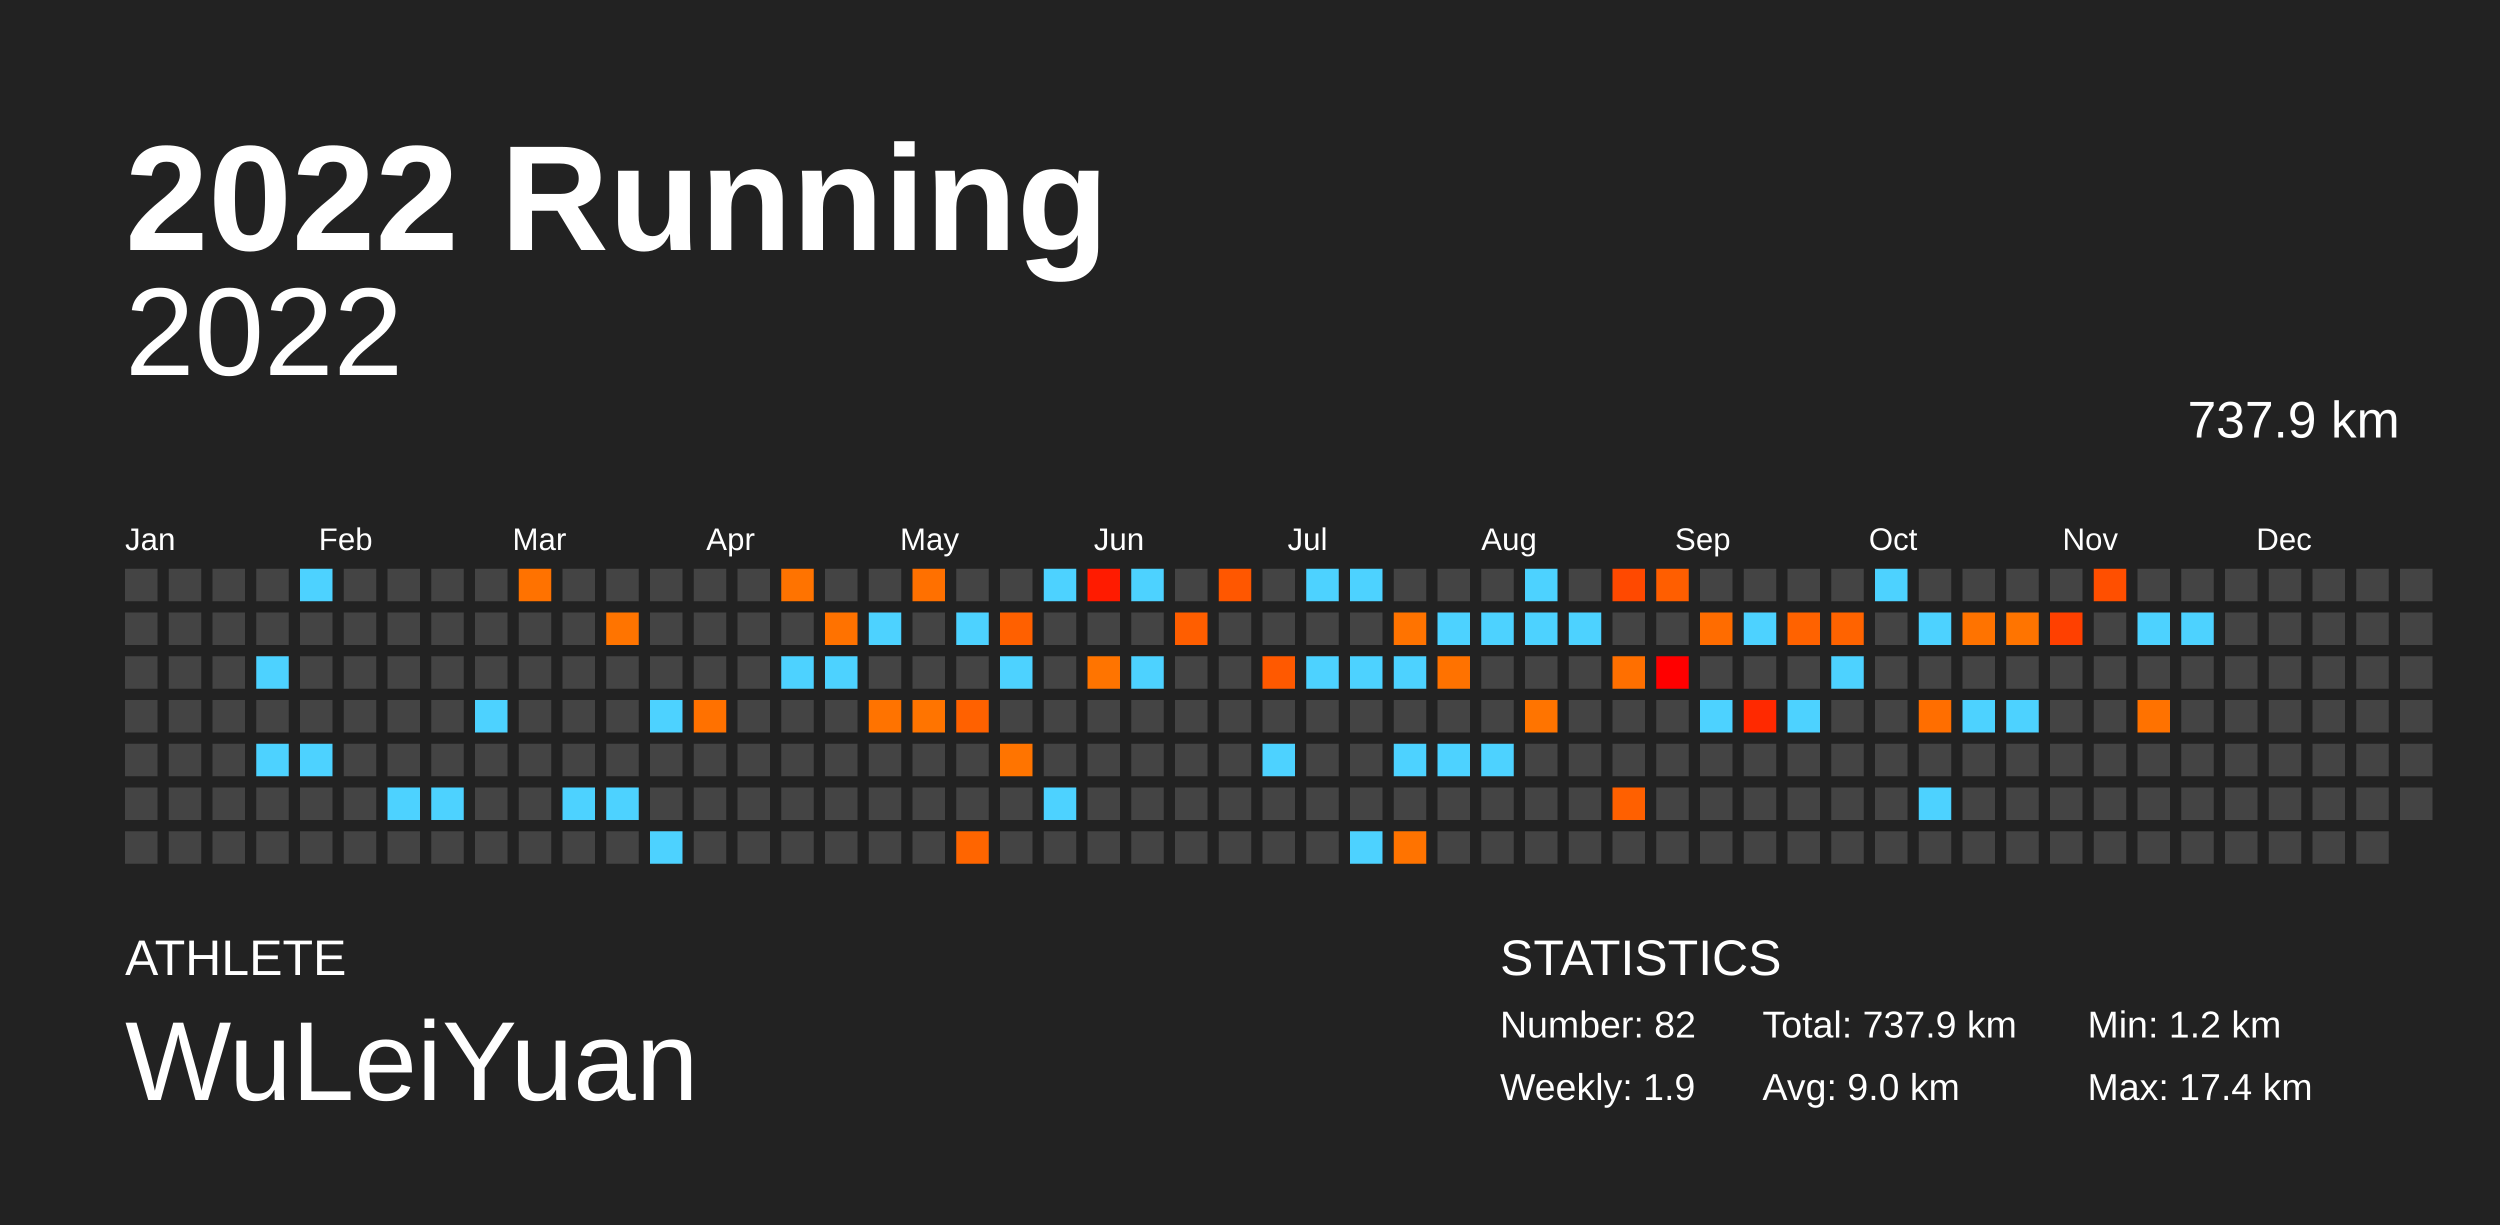
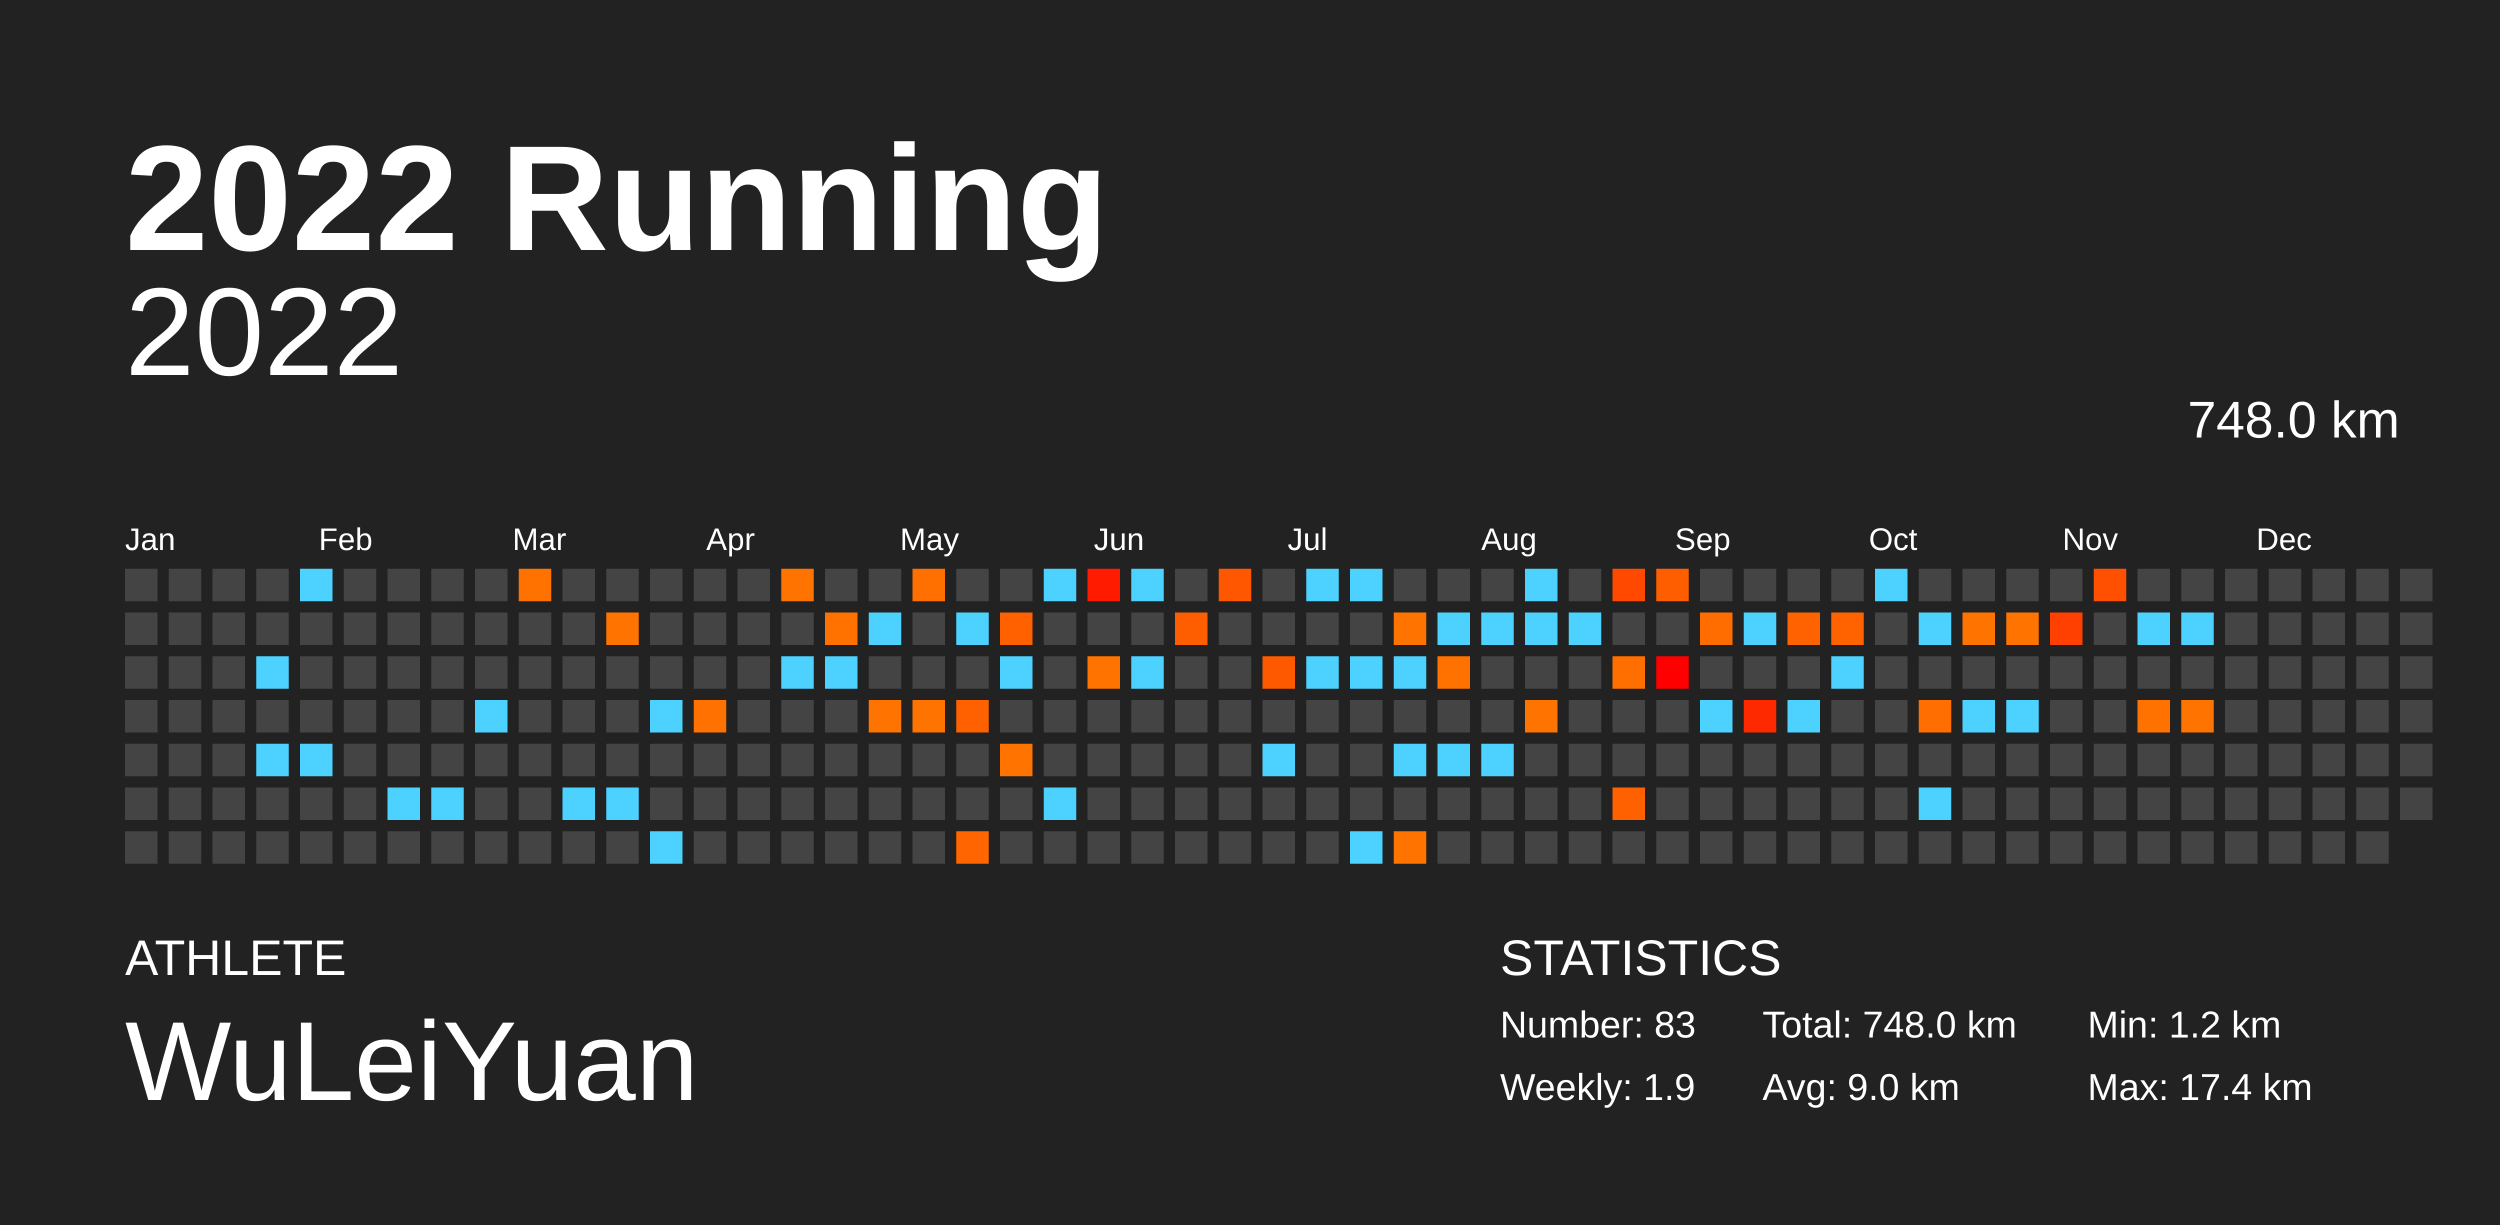
<svg xmlns="http://www.w3.org/2000/svg" baseProfile="full" height="98mm" version="1.1" viewBox="0,0,200,98" width="200mm">
  <defs />
  <rect fill="#222222" height="98" width="200" x="0" y="0" />
  <text fill="#FFFFFF" style="font-size:12px; font-family:Arial; font-weight:bold;" x="10" y="20">2022 Running</text>
  <text fill="#FFFFFF" style="font-size:4px; font-family:Arial" x="10" y="78">ATHLETE</text>
  <text fill="#FFFFFF" style="font-size:9px; font-family:Arial" x="10" y="88">WuLeiYuan</text>
  <text fill="#FFFFFF" style="font-size:4px; font-family:Arial" x="120" y="78">STATISTICS</text>
-   <text fill="#FFFFFF" style="font-size:3px; font-family:Arial" x="120" y="83">Number: 82</text>
+   <text fill="#FFFFFF" style="font-size:3px; font-family:Arial" x="120" y="83">Number: 83</text>
  <text fill="#FFFFFF" style="font-size:3px; font-family:Arial" x="120" y="88">Weekly: 1.9</text>
-   <text fill="#FFFFFF" style="font-size:3px; font-family:Arial" x="141" y="83">Total: 737.9 km</text>
+   <text fill="#FFFFFF" style="font-size:3px; font-family:Arial" x="141" y="83">Total: 748.0 km</text>
  <text fill="#FFFFFF" style="font-size:3px; font-family:Arial" x="141" y="88">Avg: 9.0 km</text>
  <text fill="#FFFFFF" style="font-size:3px; font-family:Arial" x="167" y="83">Min: 1.2 km</text>
  <text fill="#FFFFFF" style="font-size:3px; font-family:Arial" x="167" y="88">Max: 17.4 km</text>
  <text alignment-baseline="hanging" fill="#FFFFFF" style="font-size:10.0px; font-family:Arial;" x="10" y="30">2022</text>
-   <text alignment-baseline="hanging" fill="#FFFFFF" style="font-size:4.125px; font-family:Arial;" x="175" y="35">737.9 km</text>
+   <text alignment-baseline="hanging" fill="#FFFFFF" style="font-size:4.125px; font-family:Arial;" x="175" y="35">748.0 km</text>
  <text fill="#FFFFFF" style="font-size:2.5px; font-family:Arial" x="10.0" y="44">Jan</text>
  <text fill="#FFFFFF" style="font-size:2.5px; font-family:Arial" x="25.5" y="44">Feb</text>
  <text fill="#FFFFFF" style="font-size:2.5px; font-family:Arial" x="41.0" y="44">Mar</text>
  <text fill="#FFFFFF" style="font-size:2.5px; font-family:Arial" x="56.5" y="44">Apr</text>
  <text fill="#FFFFFF" style="font-size:2.5px; font-family:Arial" x="72.0" y="44">May</text>
  <text fill="#FFFFFF" style="font-size:2.5px; font-family:Arial" x="87.5" y="44">Jun</text>
  <text fill="#FFFFFF" style="font-size:2.5px; font-family:Arial" x="103.0" y="44">Jul</text>
  <text fill="#FFFFFF" style="font-size:2.5px; font-family:Arial" x="118.5" y="44">Aug</text>
  <text fill="#FFFFFF" style="font-size:2.5px; font-family:Arial" x="134.0" y="44">Sep</text>
  <text fill="#FFFFFF" style="font-size:2.5px; font-family:Arial" x="149.5" y="44">Oct</text>
  <text fill="#FFFFFF" style="font-size:2.5px; font-family:Arial" x="165.0" y="44">Nov</text>
  <text fill="#FFFFFF" style="font-size:2.5px; font-family:Arial" x="180.5" y="44">Dec</text>
  <rect fill="#444444" height="2.6" width="2.6" x="10.0" y="45.5" />
  <rect fill="#444444" height="2.6" width="2.6" x="10.0" y="49.0" />
  <rect fill="#444444" height="2.6" width="2.6" x="10.0" y="52.5" />
  <rect fill="#444444" height="2.6" width="2.6" x="10.0" y="56.0" />
  <rect fill="#444444" height="2.6" width="2.6" x="10.0" y="59.5" />
  <rect fill="#444444" height="2.6" width="2.6" x="10.0" y="63.0" />
  <rect fill="#444444" height="2.6" width="2.6" x="10.0" y="66.5" />
  <rect fill="#444444" height="2.6" width="2.6" x="13.5" y="45.5" />
  <rect fill="#444444" height="2.6" width="2.6" x="13.5" y="49.0" />
  <rect fill="#444444" height="2.6" width="2.6" x="13.5" y="52.5" />
  <rect fill="#444444" height="2.6" width="2.6" x="13.5" y="56.0" />
  <rect fill="#444444" height="2.6" width="2.6" x="13.5" y="59.5" />
  <rect fill="#444444" height="2.6" width="2.6" x="13.5" y="63.0" />
  <rect fill="#444444" height="2.6" width="2.6" x="13.5" y="66.5" />
  <rect fill="#444444" height="2.6" width="2.6" x="17.0" y="45.5" />
  <rect fill="#444444" height="2.6" width="2.6" x="17.0" y="49.0" />
  <rect fill="#444444" height="2.6" width="2.6" x="17.0" y="52.5" />
  <rect fill="#444444" height="2.6" width="2.6" x="17.0" y="56.0" />
  <rect fill="#444444" height="2.6" width="2.6" x="17.0" y="59.5" />
  <rect fill="#444444" height="2.6" width="2.6" x="17.0" y="63.0" />
  <rect fill="#444444" height="2.6" width="2.6" x="17.0" y="66.5" />
  <rect fill="#444444" height="2.6" width="2.6" x="20.5" y="45.5" />
  <rect fill="#444444" height="2.6" width="2.6" x="20.5" y="49.0" />
  <rect fill="#4dd2ff" height="2.6" width="2.6" x="20.5" y="52.5" />
  <rect fill="#444444" height="2.6" width="2.6" x="20.5" y="56.0" />
  <rect fill="#4dd2ff" height="2.6" width="2.6" x="20.5" y="59.5" />
  <rect fill="#444444" height="2.6" width="2.6" x="20.5" y="63.0" />
  <rect fill="#444444" height="2.6" width="2.6" x="20.5" y="66.5" />
  <rect fill="#4dd2ff" height="2.6" width="2.6" x="24.0" y="45.5" />
  <rect fill="#444444" height="2.6" width="2.6" x="24.0" y="49.0" />
  <rect fill="#444444" height="2.6" width="2.6" x="24.0" y="52.5" />
  <rect fill="#444444" height="2.6" width="2.6" x="24.0" y="56.0" />
  <rect fill="#4dd2ff" height="2.6" width="2.6" x="24.0" y="59.5" />
  <rect fill="#444444" height="2.6" width="2.6" x="24.0" y="63.0" />
  <rect fill="#444444" height="2.6" width="2.6" x="24.0" y="66.5" />
  <rect fill="#444444" height="2.6" width="2.6" x="27.5" y="45.5" />
  <rect fill="#444444" height="2.6" width="2.6" x="27.5" y="49.0" />
  <rect fill="#444444" height="2.6" width="2.6" x="27.5" y="52.5" />
  <rect fill="#444444" height="2.6" width="2.6" x="27.5" y="56.0" />
  <rect fill="#444444" height="2.6" width="2.6" x="27.5" y="59.5" />
  <rect fill="#444444" height="2.6" width="2.6" x="27.5" y="63.0" />
  <rect fill="#444444" height="2.6" width="2.6" x="27.5" y="66.5" />
  <rect fill="#444444" height="2.6" width="2.6" x="31.0" y="45.5" />
  <rect fill="#444444" height="2.6" width="2.6" x="31.0" y="49.0" />
  <rect fill="#444444" height="2.6" width="2.6" x="31.0" y="52.5" />
  <rect fill="#444444" height="2.6" width="2.6" x="31.0" y="56.0" />
  <rect fill="#444444" height="2.6" width="2.6" x="31.0" y="59.5" />
  <rect fill="#4dd2ff" height="2.6" width="2.6" x="31.0" y="63.0" />
  <rect fill="#444444" height="2.6" width="2.6" x="31.0" y="66.5" />
  <rect fill="#444444" height="2.6" width="2.6" x="34.5" y="45.5" />
  <rect fill="#444444" height="2.6" width="2.6" x="34.5" y="49.0" />
  <rect fill="#444444" height="2.6" width="2.6" x="34.5" y="52.5" />
  <rect fill="#444444" height="2.6" width="2.6" x="34.5" y="56.0" />
  <rect fill="#444444" height="2.6" width="2.6" x="34.5" y="59.5" />
  <rect fill="#4dd2ff" height="2.6" width="2.6" x="34.5" y="63.0" />
  <rect fill="#444444" height="2.6" width="2.6" x="34.5" y="66.5" />
  <rect fill="#444444" height="2.6" width="2.6" x="38.0" y="45.5" />
  <rect fill="#444444" height="2.6" width="2.6" x="38.0" y="49.0" />
  <rect fill="#444444" height="2.6" width="2.6" x="38.0" y="52.5" />
  <rect fill="#4dd2ff" height="2.6" width="2.6" x="38.0" y="56.0" />
  <rect fill="#444444" height="2.6" width="2.6" x="38.0" y="59.5" />
  <rect fill="#444444" height="2.6" width="2.6" x="38.0" y="63.0" />
  <rect fill="#444444" height="2.6" width="2.6" x="38.0" y="66.5" />
  <rect fill="#ff7200" height="2.6" width="2.6" x="41.5" y="45.5" />
  <rect fill="#444444" height="2.6" width="2.6" x="41.5" y="49.0" />
  <rect fill="#444444" height="2.6" width="2.6" x="41.5" y="52.5" />
  <rect fill="#444444" height="2.6" width="2.6" x="41.5" y="56.0" />
  <rect fill="#444444" height="2.6" width="2.6" x="41.5" y="59.5" />
  <rect fill="#444444" height="2.6" width="2.6" x="41.5" y="63.0" />
  <rect fill="#444444" height="2.6" width="2.6" x="41.5" y="66.5" />
  <rect fill="#444444" height="2.6" width="2.6" x="45.0" y="45.5" />
  <rect fill="#444444" height="2.6" width="2.6" x="45.0" y="49.0" />
  <rect fill="#444444" height="2.6" width="2.6" x="45.0" y="52.5" />
  <rect fill="#444444" height="2.6" width="2.6" x="45.0" y="56.0" />
  <rect fill="#444444" height="2.6" width="2.6" x="45.0" y="59.5" />
  <rect fill="#4dd2ff" height="2.6" width="2.6" x="45.0" y="63.0" />
  <rect fill="#444444" height="2.6" width="2.6" x="45.0" y="66.5" />
  <rect fill="#444444" height="2.6" width="2.6" x="48.5" y="45.5" />
  <rect fill="#ff7400" height="2.6" width="2.6" x="48.5" y="49.0" />
  <rect fill="#444444" height="2.6" width="2.6" x="48.5" y="52.5" />
  <rect fill="#444444" height="2.6" width="2.6" x="48.5" y="56.0" />
  <rect fill="#444444" height="2.6" width="2.6" x="48.5" y="59.5" />
  <rect fill="#4dd2ff" height="2.6" width="2.6" x="48.5" y="63.0" />
  <rect fill="#444444" height="2.6" width="2.6" x="48.5" y="66.5" />
  <rect fill="#444444" height="2.6" width="2.6" x="52.0" y="45.5" />
  <rect fill="#444444" height="2.6" width="2.6" x="52.0" y="49.0" />
  <rect fill="#444444" height="2.6" width="2.6" x="52.0" y="52.5" />
  <rect fill="#4dd2ff" height="2.6" width="2.6" x="52.0" y="56.0" />
  <rect fill="#444444" height="2.6" width="2.6" x="52.0" y="59.5" />
  <rect fill="#444444" height="2.6" width="2.6" x="52.0" y="63.0" />
  <rect fill="#4dd2ff" height="2.6" width="2.6" x="52.0" y="66.5" />
  <rect fill="#444444" height="2.6" width="2.6" x="55.5" y="45.5" />
  <rect fill="#444444" height="2.6" width="2.6" x="55.5" y="49.0" />
  <rect fill="#444444" height="2.6" width="2.6" x="55.5" y="52.5" />
  <rect fill="#ff7100" height="2.6" width="2.6" x="55.5" y="56.0" />
  <rect fill="#444444" height="2.6" width="2.6" x="55.5" y="59.5" />
  <rect fill="#444444" height="2.6" width="2.6" x="55.5" y="63.0" />
  <rect fill="#444444" height="2.6" width="2.6" x="55.5" y="66.5" />
  <rect fill="#444444" height="2.6" width="2.6" x="59.0" y="45.5" />
  <rect fill="#444444" height="2.6" width="2.6" x="59.0" y="49.0" />
  <rect fill="#444444" height="2.6" width="2.6" x="59.0" y="52.5" />
  <rect fill="#444444" height="2.6" width="2.6" x="59.0" y="56.0" />
  <rect fill="#444444" height="2.6" width="2.6" x="59.0" y="59.5" />
  <rect fill="#444444" height="2.6" width="2.6" x="59.0" y="63.0" />
  <rect fill="#444444" height="2.6" width="2.6" x="59.0" y="66.5" />
  <rect fill="#ff7300" height="2.6" width="2.6" x="62.5" y="45.5" />
  <rect fill="#444444" height="2.6" width="2.6" x="62.5" y="49.0" />
  <rect fill="#4dd2ff" height="2.6" width="2.6" x="62.5" y="52.5" />
  <rect fill="#444444" height="2.6" width="2.6" x="62.5" y="56.0" />
  <rect fill="#444444" height="2.6" width="2.6" x="62.5" y="59.5" />
  <rect fill="#444444" height="2.6" width="2.6" x="62.5" y="63.0" />
  <rect fill="#444444" height="2.6" width="2.6" x="62.5" y="66.5" />
  <rect fill="#444444" height="2.6" width="2.6" x="66.0" y="45.5" />
  <rect fill="#ff7200" height="2.6" width="2.6" x="66.0" y="49.0" />
  <rect fill="#4dd2ff" height="2.6" width="2.6" x="66.0" y="52.5" />
  <rect fill="#444444" height="2.6" width="2.6" x="66.0" y="56.0" />
  <rect fill="#444444" height="2.6" width="2.6" x="66.0" y="59.5" />
  <rect fill="#444444" height="2.6" width="2.6" x="66.0" y="63.0" />
  <rect fill="#444444" height="2.6" width="2.6" x="66.0" y="66.5" />
  <rect fill="#444444" height="2.6" width="2.6" x="69.5" y="45.5" />
  <rect fill="#4dd2ff" height="2.6" width="2.6" x="69.5" y="49.0" />
  <rect fill="#444444" height="2.6" width="2.6" x="69.5" y="52.5" />
  <rect fill="#ff7300" height="2.6" width="2.6" x="69.5" y="56.0" />
  <rect fill="#444444" height="2.6" width="2.6" x="69.5" y="59.5" />
  <rect fill="#444444" height="2.6" width="2.6" x="69.5" y="63.0" />
  <rect fill="#444444" height="2.6" width="2.6" x="69.5" y="66.5" />
  <rect fill="#ff7000" height="2.6" width="2.6" x="73.0" y="45.5" />
  <rect fill="#444444" height="2.6" width="2.6" x="73.0" y="49.0" />
  <rect fill="#444444" height="2.6" width="2.6" x="73.0" y="52.5" />
  <rect fill="#ff7400" height="2.6" width="2.6" x="73.0" y="56.0" />
  <rect fill="#444444" height="2.6" width="2.6" x="73.0" y="59.5" />
  <rect fill="#444444" height="2.6" width="2.6" x="73.0" y="63.0" />
  <rect fill="#444444" height="2.6" width="2.6" x="73.0" y="66.5" />
  <rect fill="#444444" height="2.6" width="2.6" x="76.5" y="45.5" />
  <rect fill="#4dd2ff" height="2.6" width="2.6" x="76.5" y="49.0" />
  <rect fill="#444444" height="2.6" width="2.6" x="76.5" y="52.5" />
  <rect fill="#ff6100" height="2.6" width="2.6" x="76.5" y="56.0" />
  <rect fill="#444444" height="2.6" width="2.6" x="76.5" y="59.5" />
  <rect fill="#444444" height="2.6" width="2.6" x="76.5" y="63.0" />
  <rect fill="#ff6500" height="2.6" width="2.6" x="76.5" y="66.5" />
  <rect fill="#444444" height="2.6" width="2.6" x="80.0" y="45.5" />
  <rect fill="#ff6000" height="2.6" width="2.6" x="80.0" y="49.0" />
  <rect fill="#4dd2ff" height="2.6" width="2.6" x="80.0" y="52.5" />
  <rect fill="#444444" height="2.6" width="2.6" x="80.0" y="56.0" />
  <rect fill="#ff7400" height="2.6" width="2.6" x="80.0" y="59.5" />
  <rect fill="#444444" height="2.6" width="2.6" x="80.0" y="63.0" />
  <rect fill="#444444" height="2.6" width="2.6" x="80.0" y="66.5" />
  <rect fill="#4dd2ff" height="2.6" width="2.6" x="83.5" y="45.5" />
  <rect fill="#444444" height="2.6" width="2.6" x="83.5" y="49.0" />
  <rect fill="#444444" height="2.6" width="2.6" x="83.5" y="52.5" />
  <rect fill="#444444" height="2.6" width="2.6" x="83.5" y="56.0" />
  <rect fill="#444444" height="2.6" width="2.6" x="83.5" y="59.5" />
  <rect fill="#4dd2ff" height="2.6" width="2.6" x="83.5" y="63.0" />
  <rect fill="#444444" height="2.6" width="2.6" x="83.5" y="66.5" />
  <rect fill="#ff1b00" height="2.6" width="2.6" x="87.0" y="45.5" />
  <rect fill="#444444" height="2.6" width="2.6" x="87.0" y="49.0" />
  <rect fill="#ff7400" height="2.6" width="2.6" x="87.0" y="52.5" />
  <rect fill="#444444" height="2.6" width="2.6" x="87.0" y="56.0" />
  <rect fill="#444444" height="2.6" width="2.6" x="87.0" y="59.5" />
  <rect fill="#444444" height="2.6" width="2.6" x="87.0" y="63.0" />
  <rect fill="#444444" height="2.6" width="2.6" x="87.0" y="66.5" />
  <rect fill="#4dd2ff" height="2.6" width="2.6" x="90.5" y="45.5" />
  <rect fill="#444444" height="2.6" width="2.6" x="90.5" y="49.0" />
  <rect fill="#4dd2ff" height="2.6" width="2.6" x="90.5" y="52.5" />
  <rect fill="#444444" height="2.6" width="2.6" x="90.5" y="56.0" />
  <rect fill="#444444" height="2.6" width="2.6" x="90.5" y="59.5" />
  <rect fill="#444444" height="2.6" width="2.6" x="90.5" y="63.0" />
  <rect fill="#444444" height="2.6" width="2.6" x="90.5" y="66.5" />
  <rect fill="#444444" height="2.6" width="2.6" x="94.0" y="45.5" />
  <rect fill="#ff5e00" height="2.6" width="2.6" x="94.0" y="49.0" />
  <rect fill="#444444" height="2.6" width="2.6" x="94.0" y="52.5" />
  <rect fill="#444444" height="2.6" width="2.6" x="94.0" y="56.0" />
  <rect fill="#444444" height="2.6" width="2.6" x="94.0" y="59.5" />
  <rect fill="#444444" height="2.6" width="2.6" x="94.0" y="63.0" />
  <rect fill="#444444" height="2.6" width="2.6" x="94.0" y="66.5" />
  <rect fill="#ff5700" height="2.6" width="2.6" x="97.5" y="45.5" />
  <rect fill="#444444" height="2.6" width="2.6" x="97.5" y="49.0" />
  <rect fill="#444444" height="2.6" width="2.6" x="97.5" y="52.5" />
  <rect fill="#444444" height="2.6" width="2.6" x="97.5" y="56.0" />
  <rect fill="#444444" height="2.6" width="2.6" x="97.5" y="59.5" />
  <rect fill="#444444" height="2.6" width="2.6" x="97.5" y="63.0" />
  <rect fill="#444444" height="2.6" width="2.6" x="97.5" y="66.5" />
  <rect fill="#444444" height="2.6" width="2.6" x="101.0" y="45.5" />
  <rect fill="#444444" height="2.6" width="2.6" x="101.0" y="49.0" />
  <rect fill="#ff5900" height="2.6" width="2.6" x="101.0" y="52.5" />
  <rect fill="#444444" height="2.6" width="2.6" x="101.0" y="56.0" />
  <rect fill="#4dd2ff" height="2.6" width="2.6" x="101.0" y="59.5" />
  <rect fill="#444444" height="2.6" width="2.6" x="101.0" y="63.0" />
  <rect fill="#444444" height="2.6" width="2.6" x="101.0" y="66.5" />
  <rect fill="#4dd2ff" height="2.6" width="2.6" x="104.5" y="45.5" />
  <rect fill="#444444" height="2.6" width="2.6" x="104.5" y="49.0" />
  <rect fill="#4dd2ff" height="2.6" width="2.6" x="104.5" y="52.5" />
  <rect fill="#444444" height="2.6" width="2.6" x="104.5" y="56.0" />
  <rect fill="#444444" height="2.6" width="2.6" x="104.5" y="59.5" />
  <rect fill="#444444" height="2.6" width="2.6" x="104.5" y="63.0" />
  <rect fill="#444444" height="2.6" width="2.6" x="104.5" y="66.5" />
  <rect fill="#4dd2ff" height="2.6" width="2.6" x="108.0" y="45.5" />
  <rect fill="#444444" height="2.6" width="2.6" x="108.0" y="49.0" />
  <rect fill="#4dd2ff" height="2.6" width="2.6" x="108.0" y="52.5" />
  <rect fill="#444444" height="2.6" width="2.6" x="108.0" y="56.0" />
  <rect fill="#444444" height="2.6" width="2.6" x="108.0" y="59.5" />
  <rect fill="#444444" height="2.6" width="2.6" x="108.0" y="63.0" />
  <rect fill="#4dd2ff" height="2.6" width="2.6" x="108.0" y="66.5" />
  <rect fill="#444444" height="2.6" width="2.6" x="111.5" y="45.5" />
  <rect fill="#ff7300" height="2.6" width="2.6" x="111.5" y="49.0" />
  <rect fill="#4dd2ff" height="2.6" width="2.6" x="111.5" y="52.5" />
  <rect fill="#444444" height="2.6" width="2.6" x="111.5" y="56.0" />
  <rect fill="#4dd2ff" height="2.6" width="2.6" x="111.5" y="59.5" />
  <rect fill="#444444" height="2.6" width="2.6" x="111.5" y="63.0" />
  <rect fill="#ff7300" height="2.6" width="2.6" x="111.5" y="66.5" />
  <rect fill="#444444" height="2.6" width="2.6" x="115.0" y="45.5" />
  <rect fill="#4dd2ff" height="2.6" width="2.6" x="115.0" y="49.0" />
  <rect fill="#ff7200" height="2.6" width="2.6" x="115.0" y="52.5" />
  <rect fill="#444444" height="2.6" width="2.6" x="115.0" y="56.0" />
  <rect fill="#4dd2ff" height="2.6" width="2.6" x="115.0" y="59.5" />
  <rect fill="#444444" height="2.6" width="2.6" x="115.0" y="63.0" />
  <rect fill="#444444" height="2.6" width="2.6" x="115.0" y="66.5" />
  <rect fill="#444444" height="2.6" width="2.6" x="118.5" y="45.5" />
  <rect fill="#4dd2ff" height="2.6" width="2.6" x="118.5" y="49.0" />
  <rect fill="#444444" height="2.6" width="2.6" x="118.5" y="52.5" />
  <rect fill="#444444" height="2.6" width="2.6" x="118.5" y="56.0" />
  <rect fill="#4dd2ff" height="2.6" width="2.6" x="118.5" y="59.5" />
  <rect fill="#444444" height="2.6" width="2.6" x="118.5" y="63.0" />
  <rect fill="#444444" height="2.6" width="2.6" x="118.5" y="66.5" />
  <rect fill="#4dd2ff" height="2.6" width="2.6" x="122.0" y="45.5" />
  <rect fill="#4dd2ff" height="2.6" width="2.6" x="122.0" y="49.0" />
  <rect fill="#444444" height="2.6" width="2.6" x="122.0" y="52.5" />
  <rect fill="#ff7400" height="2.6" width="2.6" x="122.0" y="56.0" />
  <rect fill="#444444" height="2.6" width="2.6" x="122.0" y="59.5" />
  <rect fill="#444444" height="2.6" width="2.6" x="122.0" y="63.0" />
  <rect fill="#444444" height="2.6" width="2.6" x="122.0" y="66.5" />
  <rect fill="#444444" height="2.6" width="2.6" x="125.5" y="45.5" />
  <rect fill="#4dd2ff" height="2.6" width="2.6" x="125.5" y="49.0" />
  <rect fill="#444444" height="2.6" width="2.6" x="125.5" y="52.5" />
  <rect fill="#444444" height="2.6" width="2.6" x="125.5" y="56.0" />
  <rect fill="#444444" height="2.6" width="2.6" x="125.5" y="59.5" />
  <rect fill="#444444" height="2.6" width="2.6" x="125.5" y="63.0" />
  <rect fill="#444444" height="2.6" width="2.6" x="125.5" y="66.5" />
  <rect fill="#ff4900" height="2.6" width="2.6" x="129.0" y="45.5" />
  <rect fill="#444444" height="2.6" width="2.6" x="129.0" y="49.0" />
  <rect fill="#ff6f00" height="2.6" width="2.6" x="129.0" y="52.5" />
  <rect fill="#444444" height="2.6" width="2.6" x="129.0" y="56.0" />
  <rect fill="#444444" height="2.6" width="2.6" x="129.0" y="59.5" />
  <rect fill="#ff6000" height="2.6" width="2.6" x="129.0" y="63.0" />
  <rect fill="#444444" height="2.6" width="2.6" x="129.0" y="66.5" />
  <rect fill="#ff5e00" height="2.6" width="2.6" x="132.5" y="45.5" />
  <rect fill="#444444" height="2.6" width="2.6" x="132.5" y="49.0" />
  <rect fill="#ff0000" height="2.6" width="2.6" x="132.5" y="52.5" />
  <rect fill="#444444" height="2.6" width="2.6" x="132.5" y="56.0" />
  <rect fill="#444444" height="2.6" width="2.6" x="132.5" y="59.5" />
  <rect fill="#444444" height="2.6" width="2.6" x="132.5" y="63.0" />
  <rect fill="#444444" height="2.6" width="2.6" x="132.5" y="66.5" />
  <rect fill="#444444" height="2.6" width="2.6" x="136.0" y="45.5" />
  <rect fill="#ff6c00" height="2.6" width="2.6" x="136.0" y="49.0" />
  <rect fill="#444444" height="2.6" width="2.6" x="136.0" y="52.5" />
  <rect fill="#4dd2ff" height="2.6" width="2.6" x="136.0" y="56.0" />
  <rect fill="#444444" height="2.6" width="2.6" x="136.0" y="59.5" />
  <rect fill="#444444" height="2.6" width="2.6" x="136.0" y="63.0" />
  <rect fill="#444444" height="2.6" width="2.6" x="136.0" y="66.5" />
  <rect fill="#444444" height="2.6" width="2.6" x="139.5" y="45.5" />
  <rect fill="#4dd2ff" height="2.6" width="2.6" x="139.5" y="49.0" />
  <rect fill="#444444" height="2.6" width="2.6" x="139.5" y="52.5" />
  <rect fill="#ff2900" height="2.6" width="2.6" x="139.5" y="56.0" />
  <rect fill="#444444" height="2.6" width="2.6" x="139.5" y="59.5" />
  <rect fill="#444444" height="2.6" width="2.6" x="139.5" y="63.0" />
  <rect fill="#444444" height="2.6" width="2.6" x="139.5" y="66.5" />
  <rect fill="#444444" height="2.6" width="2.6" x="143.0" y="45.5" />
  <rect fill="#ff6200" height="2.6" width="2.6" x="143.0" y="49.0" />
  <rect fill="#444444" height="2.6" width="2.6" x="143.0" y="52.5" />
  <rect fill="#4dd2ff" height="2.6" width="2.6" x="143.0" y="56.0" />
  <rect fill="#444444" height="2.6" width="2.6" x="143.0" y="59.5" />
  <rect fill="#444444" height="2.6" width="2.6" x="143.0" y="63.0" />
  <rect fill="#444444" height="2.6" width="2.6" x="143.0" y="66.5" />
  <rect fill="#444444" height="2.6" width="2.6" x="146.5" y="45.5" />
  <rect fill="#ff6300" height="2.6" width="2.6" x="146.5" y="49.0" />
  <rect fill="#4dd2ff" height="2.6" width="2.6" x="146.5" y="52.5" />
  <rect fill="#444444" height="2.6" width="2.6" x="146.5" y="56.0" />
  <rect fill="#444444" height="2.6" width="2.6" x="146.5" y="59.5" />
  <rect fill="#444444" height="2.6" width="2.6" x="146.5" y="63.0" />
  <rect fill="#444444" height="2.6" width="2.6" x="146.5" y="66.5" />
  <rect fill="#4dd2ff" height="2.6" width="2.6" x="150.0" y="45.5" />
  <rect fill="#444444" height="2.6" width="2.6" x="150.0" y="49.0" />
  <rect fill="#444444" height="2.6" width="2.6" x="150.0" y="52.5" />
  <rect fill="#444444" height="2.6" width="2.6" x="150.0" y="56.0" />
  <rect fill="#444444" height="2.6" width="2.6" x="150.0" y="59.5" />
  <rect fill="#444444" height="2.6" width="2.6" x="150.0" y="63.0" />
  <rect fill="#444444" height="2.6" width="2.6" x="150.0" y="66.5" />
  <rect fill="#444444" height="2.6" width="2.6" x="153.5" y="45.5" />
  <rect fill="#4dd2ff" height="2.6" width="2.6" x="153.5" y="49.0" />
  <rect fill="#444444" height="2.6" width="2.6" x="153.5" y="52.5" />
  <rect fill="#ff6e00" height="2.6" width="2.6" x="153.5" y="56.0" />
  <rect fill="#444444" height="2.6" width="2.6" x="153.5" y="59.5" />
  <rect fill="#4dd2ff" height="2.6" width="2.6" x="153.5" y="63.0" />
  <rect fill="#444444" height="2.6" width="2.6" x="153.5" y="66.5" />
  <rect fill="#444444" height="2.6" width="2.6" x="157.0" y="45.5" />
  <rect fill="#ff7300" height="2.6" width="2.6" x="157.0" y="49.0" />
  <rect fill="#444444" height="2.6" width="2.6" x="157.0" y="52.5" />
  <rect fill="#4dd2ff" height="2.6" width="2.6" x="157.0" y="56.0" />
  <rect fill="#444444" height="2.6" width="2.6" x="157.0" y="59.5" />
  <rect fill="#444444" height="2.6" width="2.6" x="157.0" y="63.0" />
  <rect fill="#444444" height="2.6" width="2.6" x="157.0" y="66.5" />
  <rect fill="#444444" height="2.6" width="2.6" x="160.5" y="45.5" />
  <rect fill="#ff7400" height="2.6" width="2.6" x="160.5" y="49.0" />
  <rect fill="#444444" height="2.6" width="2.6" x="160.5" y="52.5" />
  <rect fill="#4dd2ff" height="2.6" width="2.6" x="160.5" y="56.0" />
  <rect fill="#444444" height="2.6" width="2.6" x="160.5" y="59.5" />
  <rect fill="#444444" height="2.6" width="2.6" x="160.5" y="63.0" />
  <rect fill="#444444" height="2.6" width="2.6" x="160.5" y="66.5" />
  <rect fill="#444444" height="2.6" width="2.6" x="164.0" y="45.5" />
  <rect fill="#ff4000" height="2.6" width="2.6" x="164.0" y="49.0" />
  <rect fill="#444444" height="2.6" width="2.6" x="164.0" y="52.5" />
  <rect fill="#444444" height="2.6" width="2.6" x="164.0" y="56.0" />
  <rect fill="#444444" height="2.6" width="2.6" x="164.0" y="59.5" />
  <rect fill="#444444" height="2.6" width="2.6" x="164.0" y="63.0" />
  <rect fill="#444444" height="2.6" width="2.6" x="164.0" y="66.5" />
  <rect fill="#ff4f00" height="2.6" width="2.6" x="167.5" y="45.5" />
  <rect fill="#444444" height="2.6" width="2.6" x="167.5" y="49.0" />
  <rect fill="#444444" height="2.6" width="2.6" x="167.5" y="52.5" />
  <rect fill="#444444" height="2.6" width="2.6" x="167.5" y="56.0" />
  <rect fill="#444444" height="2.6" width="2.6" x="167.5" y="59.5" />
  <rect fill="#444444" height="2.6" width="2.6" x="167.5" y="63.0" />
  <rect fill="#444444" height="2.6" width="2.6" x="167.5" y="66.5" />
  <rect fill="#444444" height="2.6" width="2.6" x="171.0" y="45.5" />
  <rect fill="#4dd2ff" height="2.6" width="2.6" x="171.0" y="49.0" />
  <rect fill="#444444" height="2.6" width="2.6" x="171.0" y="52.5" />
  <rect fill="#ff7200" height="2.6" width="2.6" x="171.0" y="56.0" />
  <rect fill="#444444" height="2.6" width="2.6" x="171.0" y="59.5" />
  <rect fill="#444444" height="2.6" width="2.6" x="171.0" y="63.0" />
  <rect fill="#444444" height="2.6" width="2.6" x="171.0" y="66.5" />
  <rect fill="#444444" height="2.6" width="2.6" x="174.5" y="45.5" />
  <rect fill="#4dd2ff" height="2.6" width="2.6" x="174.5" y="49.0" />
  <rect fill="#444444" height="2.6" width="2.6" x="174.5" y="52.5" />
-   <rect fill="#444444" height="2.6" width="2.6" x="174.5" y="56.0" />
+   <rect fill="#ff7400" height="2.6" width="2.6" x="174.5" y="56.0" />
  <rect fill="#444444" height="2.6" width="2.6" x="174.5" y="59.5" />
  <rect fill="#444444" height="2.6" width="2.6" x="174.5" y="63.0" />
  <rect fill="#444444" height="2.6" width="2.6" x="174.5" y="66.5" />
  <rect fill="#444444" height="2.6" width="2.6" x="178.0" y="45.5" />
  <rect fill="#444444" height="2.6" width="2.6" x="178.0" y="49.0" />
  <rect fill="#444444" height="2.6" width="2.6" x="178.0" y="52.5" />
  <rect fill="#444444" height="2.6" width="2.6" x="178.0" y="56.0" />
  <rect fill="#444444" height="2.6" width="2.6" x="178.0" y="59.5" />
  <rect fill="#444444" height="2.6" width="2.6" x="178.0" y="63.0" />
  <rect fill="#444444" height="2.6" width="2.6" x="178.0" y="66.5" />
  <rect fill="#444444" height="2.6" width="2.6" x="181.5" y="45.5" />
  <rect fill="#444444" height="2.6" width="2.6" x="181.5" y="49.0" />
  <rect fill="#444444" height="2.6" width="2.6" x="181.5" y="52.5" />
  <rect fill="#444444" height="2.6" width="2.6" x="181.5" y="56.0" />
  <rect fill="#444444" height="2.6" width="2.6" x="181.5" y="59.5" />
  <rect fill="#444444" height="2.6" width="2.6" x="181.5" y="63.0" />
  <rect fill="#444444" height="2.6" width="2.6" x="181.5" y="66.5" />
  <rect fill="#444444" height="2.6" width="2.6" x="185.0" y="45.5" />
  <rect fill="#444444" height="2.6" width="2.6" x="185.0" y="49.0" />
  <rect fill="#444444" height="2.6" width="2.6" x="185.0" y="52.5" />
  <rect fill="#444444" height="2.6" width="2.6" x="185.0" y="56.0" />
  <rect fill="#444444" height="2.6" width="2.6" x="185.0" y="59.5" />
  <rect fill="#444444" height="2.6" width="2.6" x="185.0" y="63.0" />
  <rect fill="#444444" height="2.6" width="2.6" x="185.0" y="66.5" />
  <rect fill="#444444" height="2.6" width="2.6" x="188.5" y="45.5" />
  <rect fill="#444444" height="2.6" width="2.6" x="188.5" y="49.0" />
  <rect fill="#444444" height="2.6" width="2.6" x="188.5" y="52.5" />
  <rect fill="#444444" height="2.6" width="2.6" x="188.5" y="56.0" />
  <rect fill="#444444" height="2.6" width="2.6" x="188.5" y="59.5" />
  <rect fill="#444444" height="2.6" width="2.6" x="188.5" y="63.0" />
  <rect fill="#444444" height="2.6" width="2.6" x="188.5" y="66.5" />
  <rect fill="#444444" height="2.6" width="2.6" x="192.0" y="45.5" />
  <rect fill="#444444" height="2.6" width="2.6" x="192.0" y="49.0" />
  <rect fill="#444444" height="2.6" width="2.6" x="192.0" y="52.5" />
  <rect fill="#444444" height="2.6" width="2.6" x="192.0" y="56.0" />
  <rect fill="#444444" height="2.6" width="2.6" x="192.0" y="59.5" />
  <rect fill="#444444" height="2.6" width="2.6" x="192.0" y="63.0" />
</svg>
